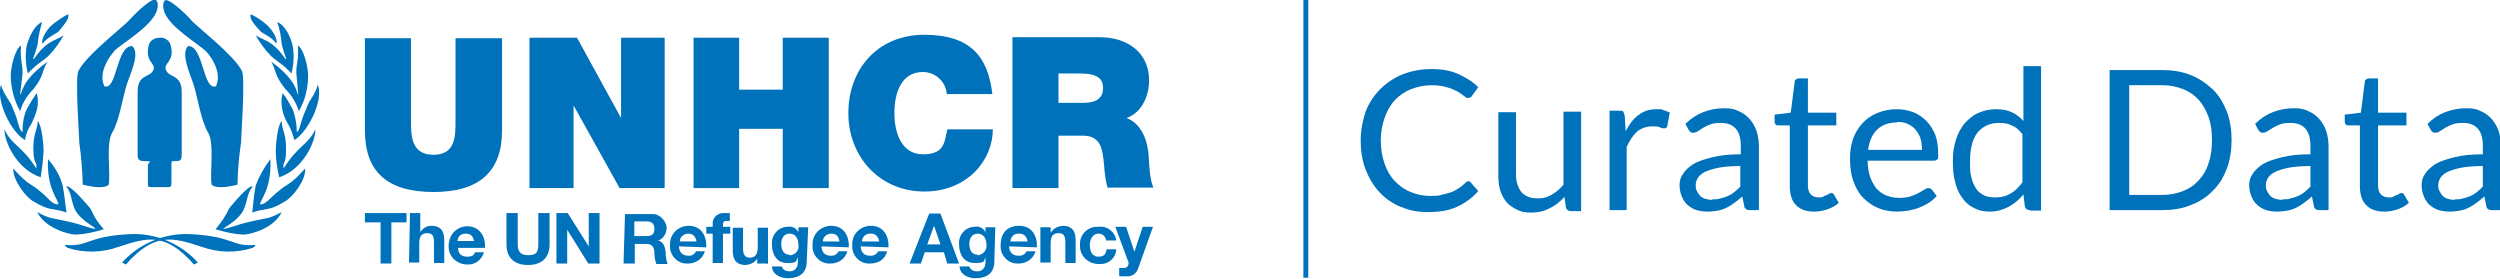
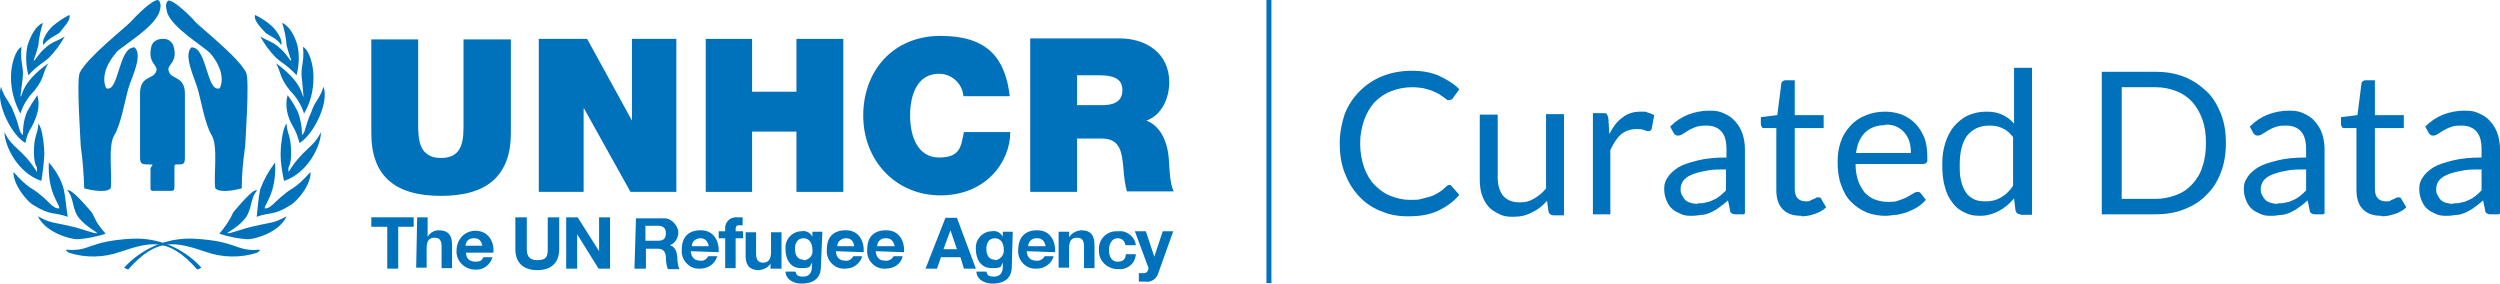
- <svg xmlns="http://www.w3.org/2000/svg" id="Layer_1" data-name="Layer 1" version="1.1" viewBox="0 0 510.4 56.8">
+ <svg xmlns="http://www.w3.org/2000/svg" id="Layer_1" data-name="Layer 1" version="1.1" viewBox="0 0 501.6 56.9">
  <defs>
    <style>
      .cls-1 {
        fill: #0072bc;
        stroke-width: 0px;
      }

      .cls-2 {
        fill: none;
        stroke: #0072bc;
        stroke-miterlimit: 10;
      }
    </style>
  </defs>
  <g>
-     <path class="cls-1" d="M34.4,38.2c.6,0,.6-.4.6-1v-3.4c0-.7,0-.9.3-.9,1.5,0,1.8,0,1.8-1.4v-12.8c0-3.4-2.5-2.9-3.1-4.2-1-1.7,1.9-1.7.8-5.4-.3-.9-1.2-1.5-2.2-1.4-1,0-1.9.5-2.2,1.4-1,3.8,1.8,3.8.8,5.4-.7,1.3-3.1.7-3.1,4.2v12.8c0,1.3.4,1.4,1.8,1.4s.3.2.3.9v3.4c0,.7-.1,1,.6,1h3.6" />
-     <path class="cls-1" d="M23.3,10.5c-1.3,1.4-3.2,4.5-2,7.1,2.6,1,2.4-8.3,5.7-8.2,1.7,1.5-.5,5.9-1.1,7.8-.8,2.4-1.5,7.4-3,9.9-1.3,2.1-.3,8.4-.7,10.6-1,1-4.1.3-5.3,0-.1-2.9-.3-5.7-.7-8.5,0-.8-.9-13.2-.2-14.7,1.5-3.1,9.2-9.1,10.2-10.2,1-1.1,4.2-4.4,5.5-4.4.9.6.4,2.1.2,2.6-1.3,3.1-6.9,6.3-8.6,7.9" />
-     <path class="cls-1" d="M42.1,10.5c1.3,1.4,3.2,4.5,2,7.1-2.7,1-2.5-8.3-5.7-8.2-1.6,1.5.5,5.9,1.1,7.8.8,2.4,1.5,7.4,3,9.9,1.3,2.1.3,8.4.7,10.6,1.1,1,4.1.3,5.3,0,0-2.9.3-5.7.7-8.5,0-.8.9-13.2.2-14.7-1.5-3.1-9.2-9.1-10.2-10.2C38.3,3.2,35,0,33.8,0c-.9.6-.3,2.1-.2,2.6,1.3,3.1,6.8,6.3,8.5,7.9" />
-     <path class="cls-1" d="M12,6.4c-.7.6-2.2,1.1-3.3,2.5-.4-.7.6-2.6,1.9-3.8,1-.8,2.1-1.6,3.3-2.2.4,1-1.1,2.4-1.9,3.5" />
-     <path class="cls-1" d="M9.8,11.5c-1.1,1-2.4,1.6-4.1,3.5-.5-1.9-.6-4-.2-5.9.6-1.9,1.6-4,3.1-4.6-.4,1.4-.8,2.9-.9,4.5-.7,2.7-1,2.8-.9,3.1.2,0,1-1.5,2.2-2.5,1.3-1.3,2.9-1.6,4-2.4-.9,1.6-1.9,3-3.2,4.3" />
-     <path class="cls-1" d="M4.1,22.7c-1.2-2.2-1.9-4.7-1.9-7.3,0-1.7.9-5.5,2.1-6.1-.3,3.5.6,3.9.2,6.7,0,.1-.4,3.1-.4,3.3.5-.1,0-2.7,5.6-6.7-1.3,2.1-.6,2.7-2.8,5.5-1.3,1.3-2.3,2.9-2.8,4.6" />
-     <path class="cls-1" d="M6.4,25.3c-.7,1-1.1,2.1-1.3,3.3C2.3,27-.9,20.6.2,17.3c.7,2.4,1.8,3,2.5,5,1.3,3,1,4,1.9,4.7,0-1.7.2-3.3.9-4.8.6-1.1,1.3-2.2,2-3.2.6,2.3,0,4-1.1,6.3" />
-     <path class="cls-1" d="M8.9,30.8c-.1,1.8-.3,3.6-.6,5.4-4.8-1.6-7.4-7.1-7.4-9.8,1.5,3.3,3.6,3.3,6.5,8,.2-1.8-.5-.4-.6-3.9,0-3.5.8-3.6.9-5.8.9,1,1.2,5,1.2,6.1" />
-     <path class="cls-1" d="M12.8,37.9c.4,1.9.5,4,.8,5.5-2.8-1-3.4-.2-6.8-2.3-1.5-.8-4.2-4.3-4.1-6.7,3.2,3.6,3.9,3.2,5.4,4.6,1.5,1.1,2.6,2.9,3.8,2.7.1-.9-2.4-3.1-2.1-9.2,1.5,1.7,2.5,3.5,3,5.4" />
-     <path class="cls-1" d="M18.4,42.5c.8,1.3.6,1.8,2.8,4.3-1.9.6-3.8,1-5.7,1.1-1.4,0-6.3-1.3-7.9-4.6,2.8,1.5,2.8,1.1,6.6,2,2.7.6,4.6,1.5,5.3,1.4-.1-.3-2.2-1.3-3.6-3-1.5-1.8-1-4.1-2.4-5.6.8-.5,4.1,3.5,4.9,4.4" />
-     <path class="cls-1" d="M53.2,6.4c.6.6,2.3,1.1,3.2,2.5.4-.7-.6-2.6-1.9-3.8-1-.9-2.1-1.6-3.3-2.2-.4,1,1,2.4,2,3.5" />
-     <path class="cls-1" d="M55.4,11.5c1.1,1,2.4,1.6,4.1,3.5.5-1.9.6-4,.2-5.9-.5-1.9-1.6-4-3.1-4.6.5,1.4.8,3,.9,4.5.7,2.7,1,2.8.9,3.1-.2,0-1-1.5-2.2-2.5-1.3-1.3-2.8-1.6-4-2.4.9,1.6,1.9,3,3.2,4.3" />
-     <path class="cls-1" d="M61,22.7c1.3-2.2,1.9-4.7,1.9-7.3,0-1.7-.9-5.5-2.1-6.1.3,3.5-.6,3.9-.2,6.7,0,.1.3,3.1.3,3.3-.4-.1,0-2.7-5.5-6.7,1.1,2.1.6,2.7,2.8,5.5,1.3,1.3,2.3,2.9,2.8,4.6" />
-     <path class="cls-1" d="M58.8,25.3c.6,1,1,2.2,1.3,3.3,2.8-1.7,6-8.1,4.8-11.3-.7,2.4-1.8,3-2.4,5-1.4,3-1.1,4-1.9,4.7,0-1.6-.3-3.3-.9-4.8-.6-1.1-1.2-2.2-2-3.2-.6,2.2,0,4.5,1.1,6.3" />
-     <path class="cls-1" d="M56.3,30.8c0,1.8.3,3.6.7,5.4,4.8-1.6,7.4-7.1,7.4-9.8-1.6,3.3-3.6,3.3-6.5,8-.2-1.8.5-.4.5-3.9s-.8-3.6-.9-5.8c-.9,1-1.2,5-1.2,6.1" />
-     <path class="cls-1" d="M52.2,37.9c-.4,1.9-.5,4-.7,5.5,2.7-1,3.4-.2,6.7-2.3,1.5-.8,4.3-4.3,4.1-6.7-3.2,3.6-3.9,3.2-5.4,4.6-1.5,1.1-2.7,2.9-3.8,2.7,0-.9,2.4-3.1,2.1-9.2-1.3,1.7-2.3,3.5-3,5.4" />
-     <path class="cls-1" d="M46.8,42.5c-.7,1.6-1.7,3-2.8,4.3,1.9.6,3.8,1,5.7,1.1,1.4,0,6.3-1.3,7.8-4.6-2.8,1.5-2.8,1.1-6.6,2-2.7.6-4.6,1.5-5.3,1.4.2-.3,2.3-1.3,3.6-3,1.4-1.8,1-4.1,2.4-5.6-.8-.5-4,3.5-4.8,4.4" />
-     <path class="cls-1" d="M25.7,54l-.8-.4c3.6-3.9,8.7-6.1,14.1-5.8,8.9.5,8.2,2.6,13,2.2.5,0-.4.6-.4.6-3.4,1.1-7.1,1-10.4-.2-5.8-1.9-9.6-3.1-15.5,3.6" />
-     <path class="cls-1" d="M39.6,54l.8-.4c-3.5-3.9-8.7-6.1-14-5.8-8.9.5-8.2,2.6-13,2.2-.5,0,.4.6.4.6,3.4,1.1,7.1,1,10.4-.2,5.8-1.9,9.5-3.1,15.4,3.6" />
-     <path class="cls-1" d="M102.5,26.6c0,8.4-4.6,12.6-14,12.6s-14-4.1-14-12.6V7.8h9.4v16.7c0,3.1,0,7.1,4.6,7.1s4.5-4,4.5-7.1V7.8h9.5v18.8" />
-     <polygon class="cls-1" points="108.1 7.7 117.8 7.7 126.8 24.1 126.8 24.1 126.8 7.7 135.7 7.7 135.7 38.4 126.5 38.4 117.2 21.7 117.1 21.7 117.1 38.4 108.1 38.4 108.1 7.7" />
-     <polygon class="cls-1" points="141.6 7.7 150.9 7.7 150.9 18.3 159.8 18.3 159.8 7.7 169.2 7.7 169.2 38.4 159.8 38.4 159.8 26.3 150.9 26.3 150.9 38.4 141.6 38.4 141.6 7.7" />
-     <path class="cls-1" d="M193.3,19.2c-.2-2.5-2.3-4.5-4.9-4.5-4.4,0-5.8,4.3-5.8,8.4s1.5,8.4,5.8,8.4,4.4-2.2,5-5.1h9.3c0,6.1-5,12.7-14,12.7s-15.5-7-15.5-16,6-16,15.5-16,13,4.5,13.9,12.1h-9.3" />
-     <path class="cls-1" d="M216.1,15h4.4c3.6,0,4.7,1.1,4.7,3,0,2.7-2.4,3-4.2,3h-4.9v-6ZM206.6,38.4h9.5v-10.7h5c3.8,0,4,3,4.3,5.9.1,1.6.3,3.2.7,4.7h9.4c-.8-1.5-.9-5.1-1-6.6-.3-3.9-2-6.7-4.5-7.6,3.1-1.1,4.6-4.5,4.6-7.7,0-5.8-4.6-8.8-10-8.8h-17.9v30.8" />
-     <polygon class="cls-1" points="77.7 45.4 74.5 45.4 74.5 43.5 83 43.5 83 45.4 79.9 45.4 79.9 53.8 77.7 53.8 77.7 45.4" />
-     <path class="cls-1" d="M83.7,43.5h2.1v3.9h0c.5-.8,1.3-1.3,2.2-1.3,2.2,0,2.7,1.3,2.7,3v4.6h-2.1v-4.2c0-1.3-.3-1.9-1.4-1.9s-1.6.6-1.6,2.1v3.9h-2.1l.2-10.1" />
-     <path class="cls-1" d="M93.5,50.5c0,1.3.7,1.9,1.9,1.9s1.3-.4,1.6-.9h1.8c-.4,1.5-1.8,2.6-3.4,2.5-2,0-3.7-1.5-3.8-3.4v-.4c0-2.1,1.4-3.8,3.5-4h.3c2.5,0,3.8,2.1,3.6,4.4h-5.5ZM96.8,49.3c-.2-1-.6-1.6-1.7-1.6s-1.6.6-1.7,1.5h0c0,0,3.4,0,3.4,0" />
-     <path class="cls-1" d="M112.2,49.9c0,2.8-1.7,4.2-4.4,4.2s-4.4-1.4-4.4-4.2v-6.4h2.3v6.4c0,1.1.3,2.2,2.1,2.2s2.1-.7,2.1-2.2v-6.4h2.3v6.4" />
-     <polygon class="cls-1" points="113.6 43.5 115.9 43.5 120.2 50.3 120.2 50.3 120.2 43.5 122.4 43.5 122.4 53.8 120.1 53.8 115.8 46.9 115.8 46.9 115.8 53.8 113.6 53.8 113.6 43.5" />
-     <path class="cls-1" d="M129.5,45.2h2.5c1,0,1.6.4,1.6,1.5s-.5,1.5-1.6,1.5h-2.5v-3ZM127.3,53.8h2.3v-4h2.3c1.1,0,1.6.5,1.7,1.6,0,.9.1,1.7.4,2.5h2.3c-.3-.8-.4-1.6-.4-2.4-.1-1-.4-2.1-1.5-2.4h0c1.1-.4,1.7-1.5,1.7-2.6s-1.2-2.8-2.8-2.8h-5.7l-.3,10.1" />
-     <path class="cls-1" d="M138.8,49.3c0-.9.7-1.5,1.6-1.6h.1c.9,0,1.5.5,1.7,1.6h-3.4ZM144.2,50.5c.1-2.3-1-4.4-3.6-4.4-2,0-3.7,1.5-3.8,3.5h0v.4c-.2,1.9,1.3,3.7,3.2,3.8h.5c1.6,0,3-1,3.4-2.5h-1.8c-.3.6-.9,1-1.6.9-1.1,0-1.8-.6-1.9-1.9l5.6.2" />
-     <path class="cls-1" d="M145.5,47.7h-1.3v-1.4h1.3v-.5c-.1-1.2.8-2.2,2-2.3h.5c.4,0,.7,0,1,0v1.6h-.7c-.5,0-.7.2-.7.8v.4h1.5v1.4h-1.5v6h-2.1v-6.1" />
-     <path class="cls-1" d="M156.6,53.8h-2v-1h0c-.5.8-1.4,1.2-2.3,1.3-2.2,0-2.7-1.3-2.7-3v-4.6h2.1v4.2c0,1.3.4,1.9,1.4,1.9s1.6-.6,1.6-2.1v-4h2.1v7.4" />
-     <path class="cls-1" d="M161.2,52c-1.3,0-1.7-1.1-1.7-2.2s.5-2.1,1.7-2.1,1.8,1,1.8,2.3c.2,1-.5,1.9-1.5,2.1h-.3M165,46.4h-2v1h0c-.4-.8-1.3-1.3-2.2-1.1-1.8,0-3.3,1.6-3.2,3.4v.2c0,1.9.9,3.8,3.1,3.8s1.7-.4,2.2-1.1h0v.9c0,1-.5,1.9-1.7,1.9-.7,0-1.4-.3-1.6-1h-2c.1,1.7,1.8,2.4,3.2,2.4,3.4,0,3.9-2.1,3.9-3.3l.3-7.1" />
-     <path class="cls-1" d="M168,49.3c0-.9.7-1.5,1.6-1.6h.1c1,0,1.5.5,1.7,1.6h-3.4ZM173.3,50.5c.1-2.3-1-4.4-3.6-4.4-2,0-3.7,1.5-3.8,3.5h0v.4c-.2,1.9,1.3,3.7,3.2,3.8h.5c1.6,0,3-1,3.4-2.5h-1.8c-.3.6-.9,1-1.6.9-1.1,0-1.8-.6-1.9-1.9l5.6.2" />
-     <path class="cls-1" d="M176,49.3c0-.9.7-1.6,1.6-1.6h.2c.9,0,1.5.5,1.7,1.6h-3.5ZM181.4,50.5c.1-2.3-1-4.4-3.6-4.4-2,0-3.7,1.5-3.8,3.5h0v.4c-.2,1.9,1.3,3.7,3.2,3.8h.5c1.6,0,3.1-.9,3.4-2.5h-1.8c-.3.6-1,1-1.7.9-1.1,0-1.8-.6-1.9-1.9l5.7.2" />
-     <path class="cls-1" d="M190.7,46.1h0l1.3,3.8h-2.7l1.4-3.8ZM185.7,53.8h2.3l.8-2.3h3.9l.7,2.3h2.4l-3.8-10.2h-2.3l-4,10.2Z" />
-     <path class="cls-1" d="M199.6,52c-1.3,0-1.7-1.1-1.7-2.2s.5-2.1,1.7-2.1,1.8,1,1.8,2.3c.1,1-.6,1.9-1.6,2.1-.1,0-.2,0-.2,0M203.2,46.4h-2v1h0c-.4-.8-1.3-1.3-2.2-1.1-1.8,0-3.3,1.6-3.2,3.4v.2c0,1.9.9,3.8,3.2,3.8s1.7-.4,2.2-1.1h0v.9c0,1-.5,1.9-1.7,1.9-.7,0-1.4-.3-1.6-1h-2c.1,1.7,1.8,2.4,3.2,2.4,3.4,0,3.9-2.1,3.9-3.3l.2-7.1" />
-     <path class="cls-1" d="M206.3,49.3c0-.9.7-1.6,1.6-1.6h.2c.9,0,1.5.5,1.7,1.6h-3.5ZM211.7,50.5c.1-2.3-1-4.4-3.6-4.4s-3.7,1.6-3.8,3.6v.3c-.2,1.9,1.3,3.7,3.2,3.8h.5c1.6,0,3-1,3.4-2.5h-1.8c-.3.6-1,1-1.7.9-1.1,0-1.8-.6-1.9-1.9l5.7.2" />
-     <path class="cls-1" d="M212.5,46.4h2v1h.1c.5-.8,1.4-1.2,2.3-1.3,2.2,0,2.7,1.3,2.7,3v4.6h-2.1v-4.2c0-1.3-.3-1.9-1.4-1.9s-1.6.6-1.6,2.1v3.9h-2.1v-7.2" />
-     <path class="cls-1" d="M225.8,49c-.1-.7-.7-1.3-1.5-1.3h0c-1.4,0-1.8,1.4-1.8,2.4s.4,2.3,1.7,2.3,1.6-.6,1.7-1.5h2c-.1,1.8-1.6,3.1-3.4,3h-.2c-2,0-3.7-1.5-3.8-3.4v-.3c-.2-2,1.2-3.7,3.2-3.9h.7c1.7-.2,3.3,1.1,3.5,2.8h-2.1" />
-     <path class="cls-1" d="M232.4,54.7c-.3,1.1-1.4,1.9-2.6,1.7-.4,0-.8,0-1.3,0v-1.7c.4,0,.8,0,1.1,0,.5,0,.9-.6.8-1.1,0,0,0-.2-.1-.3l-2.6-7h2.2l1.7,5.1h0l1.7-5.1h2.1l-3,8.4" />
+     <path class="cls-1" d="M34.4,38.3c.6,0,.6-.4.6-1v-3.4c0-.7,0-.9.3-.9,1.5,0,1.8,0,1.8-1.4v-12.8c0-3.4-2.5-2.9-3.1-4.2-1-1.7,1.9-1.7.8-5.4-.3-.9-1.2-1.5-2.2-1.4-1,0-1.9.5-2.2,1.4-1,3.8,1.8,3.8.8,5.4-.7,1.3-3.1.7-3.1,4.2v12.8c0,1.3.4,1.4,1.8,1.4s.3.2.3.9v3.4c0,.7-.1,1,.6,1h3.6" />
+     <path class="cls-1" d="M23.3,10.6c-1.3,1.4-3.2,4.5-2,7.1,2.6,1,2.4-8.3,5.7-8.2,1.7,1.5-.5,5.9-1.1,7.8-.8,2.4-1.5,7.4-3,9.9-1.3,2.1-.3,8.4-.7,10.6-1,1-4.1.3-5.3,0-.1-2.9-.3-5.7-.7-8.5,0-.8-.9-13.2-.2-14.7,1.5-3.1,9.2-9.1,10.2-10.2,1-1.1,4.2-4.4,5.5-4.4.9.6.4,2.1.2,2.6-1.3,3.1-6.9,6.3-8.6,7.9" />
+     <path class="cls-1" d="M42.1,10.6c1.3,1.4,3.2,4.5,2,7.1-2.7,1-2.5-8.3-5.7-8.2-1.6,1.5.5,5.9,1.1,7.8.8,2.4,1.5,7.4,3,9.9,1.3,2.1.3,8.4.7,10.6,1.1,1,4.1.3,5.3,0,0-2.9.3-5.7.7-8.5,0-.8.9-13.2.2-14.7-1.5-3.1-9.2-9.1-10.2-10.2-.9-1.1-4.2-4.3-5.4-4.3-.9.6-.3,2.1-.2,2.6,1.3,3.1,6.8,6.3,8.5,7.9" />
+     <path class="cls-1" d="M12,6.5c-.7.6-2.2,1.1-3.3,2.5-.4-.7.6-2.6,1.9-3.8,1-.8,2.1-1.6,3.3-2.2.4,1-1.1,2.4-1.9,3.5" />
+     <path class="cls-1" d="M9.8,11.6c-1.1,1-2.4,1.6-4.1,3.5-.5-1.9-.6-4-.2-5.9.6-1.9,1.6-4,3.1-4.6-.4,1.4-.8,2.9-.9,4.5-.7,2.7-1,2.8-.9,3.1.2,0,1-1.5,2.2-2.5,1.3-1.3,2.9-1.6,4-2.4-.9,1.6-1.9,3-3.2,4.3" />
+     <path class="cls-1" d="M4.1,22.8c-1.2-2.2-1.9-4.7-1.9-7.3s.9-5.5,2.1-6.1c-.3,3.5.6,3.9.2,6.7,0,.1-.4,3.1-.4,3.3.5-.1,0-2.7,5.6-6.7-1.3,2.1-.6,2.7-2.8,5.5-1.3,1.3-2.3,2.9-2.8,4.6" />
+     <path class="cls-1" d="M6.4,25.4c-.7,1-1.1,2.1-1.3,3.3C2.3,27.1-.9,20.7.2,17.4c.7,2.4,1.8,3,2.5,5,1.3,3,1,4,1.9,4.7,0-1.7.2-3.3.9-4.8.6-1.1,1.3-2.2,2-3.2.6,2.3,0,4-1.1,6.3" />
+     <path class="cls-1" d="M8.9,30.9c-.1,1.8-.3,3.6-.6,5.4-4.8-1.6-7.4-7.1-7.4-9.8,1.5,3.3,3.6,3.3,6.5,8,.2-1.8-.5-.4-.6-3.9,0-3.5.8-3.6.9-5.8.9,1,1.2,5,1.2,6.1" />
+     <path class="cls-1" d="M12.8,38c.4,1.9.5,4,.8,5.5-2.8-1-3.4-.2-6.8-2.3-1.5-.8-4.2-4.3-4.1-6.7,3.2,3.6,3.9,3.2,5.4,4.6,1.5,1.1,2.6,2.9,3.8,2.7.1-.9-2.4-3.1-2.1-9.2,1.5,1.7,2.5,3.5,3,5.4" />
+     <path class="cls-1" d="M18.4,42.6c.8,1.3.6,1.8,2.8,4.3-1.9.6-3.8,1-5.7,1.1-1.4,0-6.3-1.3-7.9-4.6,2.8,1.5,2.8,1.1,6.6,2,2.7.6,4.6,1.5,5.3,1.4-.1-.3-2.2-1.3-3.6-3-1.5-1.8-1-4.1-2.4-5.6.8-.5,4.1,3.5,4.9,4.4" />
+     <path class="cls-1" d="M53.2,6.5c.6.6,2.3,1.1,3.2,2.5.4-.7-.6-2.6-1.9-3.8-1-.9-2.1-1.6-3.3-2.2-.4,1,1,2.4,2,3.5" />
+     <path class="cls-1" d="M55.4,11.6c1.1,1,2.4,1.6,4.1,3.5.5-1.9.6-4,.2-5.9-.5-1.9-1.6-4-3.1-4.6.5,1.4.8,3,.9,4.5.7,2.7,1,2.8.9,3.1-.2,0-1-1.5-2.2-2.5-1.3-1.3-2.8-1.6-4-2.4.9,1.6,1.9,3,3.2,4.3" />
+     <path class="cls-1" d="M61,22.8c1.3-2.2,1.9-4.7,1.9-7.3s-.9-5.5-2.1-6.1c.3,3.5-.6,3.9-.2,6.7,0,.1.3,3.1.3,3.3-.4-.1,0-2.7-5.5-6.7,1.1,2.1.6,2.7,2.8,5.5,1.3,1.3,2.3,2.9,2.8,4.6" />
+     <path class="cls-1" d="M58.8,25.4c.6,1,1,2.2,1.3,3.3,2.8-1.7,6-8.1,4.8-11.3-.7,2.4-1.8,3-2.4,5-1.4,3-1.1,4-1.9,4.7,0-1.6-.3-3.3-.9-4.8-.6-1.1-1.2-2.2-2-3.2-.6,2.2,0,4.5,1.1,6.3" />
+     <path class="cls-1" d="M56.3,30.9c0,1.8.3,3.6.7,5.4,4.8-1.6,7.4-7.1,7.4-9.8-1.6,3.3-3.6,3.3-6.5,8-.2-1.8.5-.4.5-3.9s-.8-3.6-.9-5.8c-.9,1-1.2,5-1.2,6.1" />
+     <path class="cls-1" d="M52.2,38c-.4,1.9-.5,4-.7,5.5,2.7-1,3.4-.2,6.7-2.3,1.5-.8,4.3-4.3,4.1-6.7-3.2,3.6-3.9,3.2-5.4,4.6-1.5,1.1-2.7,2.9-3.8,2.7,0-.9,2.4-3.1,2.1-9.2-1.3,1.7-2.3,3.5-3,5.4" />
+     <path class="cls-1" d="M46.8,42.6c-.7,1.6-1.7,3-2.8,4.3,1.9.6,3.8,1,5.7,1.1,1.4,0,6.3-1.3,7.8-4.6-2.8,1.5-2.8,1.1-6.6,2-2.7.6-4.6,1.5-5.3,1.4.2-.3,2.3-1.3,3.6-3,1.4-1.8,1-4.1,2.4-5.6-.8-.5-4,3.5-4.8,4.4" />
+     <path class="cls-1" d="M25.7,54.1l-.8-.4c3.6-3.9,8.7-6.1,14.1-5.8,8.9.5,8.2,2.6,13,2.2.5,0-.4.6-.4.6-3.4,1.1-7.1,1-10.4-.2-5.8-1.9-9.6-3.1-15.5,3.6" />
+     <path class="cls-1" d="M39.6,54.1l.8-.4c-3.5-3.9-8.7-6.1-14-5.8-8.9.5-8.2,2.6-13,2.2-.5,0,.4.6.4.6,3.4,1.1,7.1,1,10.4-.2,5.8-1.9,9.5-3.1,15.4,3.6" />
+     <path class="cls-1" d="M102.5,26.7c0,8.4-4.6,12.6-14,12.6s-14-4.1-14-12.6V7.9h9.4v16.7c0,3.1,0,7.1,4.6,7.1s4.5-4,4.5-7.1V7.9h9.5v18.8" />
+     <polygon class="cls-1" points="108.1 7.8 117.8 7.8 126.8 24.2 126.8 24.2 126.8 7.8 135.7 7.8 135.7 38.5 126.5 38.5 117.2 21.8 117.1 21.8 117.1 38.5 108.1 38.5 108.1 7.8" />
+     <polygon class="cls-1" points="141.6 7.8 150.9 7.8 150.9 18.4 159.8 18.4 159.8 7.8 169.2 7.8 169.2 38.5 159.8 38.5 159.8 26.4 150.9 26.4 150.9 38.5 141.6 38.5 141.6 7.8" />
+     <path class="cls-1" d="M193.3,19.3c-.2-2.5-2.3-4.5-4.9-4.5-4.4,0-5.8,4.3-5.8,8.4s1.5,8.4,5.8,8.4,4.4-2.2,5-5.1h9.3c0,6.1-5,12.7-14,12.7s-15.5-7-15.5-16,6-16,15.5-16,13,4.5,13.9,12.1h-9.3" />
+     <path class="cls-1" d="M216.1,15.1h4.4c3.6,0,4.7,1.1,4.7,3,0,2.7-2.4,3-4.2,3h-4.9v-6ZM206.6,38.5h9.5v-10.7h5c3.8,0,4,3,4.3,5.9.1,1.6.3,3.2.7,4.7h9.4c-.8-1.5-.9-5.1-1-6.6-.3-3.9-2-6.7-4.5-7.6,3.1-1.1,4.6-4.5,4.6-7.7,0-5.8-4.6-8.8-10-8.8h-17.9v30.8" />
+     <polygon class="cls-1" points="77.7 45.5 74.5 45.5 74.5 43.6 83 43.6 83 45.5 79.9 45.5 79.9 53.9 77.7 53.9 77.7 45.5" />
+     <path class="cls-1" d="M83.7,43.6h2.1v3.9h0c.5-.8,1.3-1.3,2.2-1.3,2.2,0,2.7,1.3,2.7,3v4.6h-2.1v-4.2c0-1.3-.3-1.9-1.4-1.9s-1.6.6-1.6,2.1v3.9h-2.1l.2-10.1" />
+     <path class="cls-1" d="M93.5,50.6c0,1.3.7,1.9,1.9,1.9s1.3-.4,1.6-.9h1.8c-.4,1.5-1.8,2.6-3.4,2.5-2,0-3.7-1.5-3.8-3.4v-.4c0-2.1,1.4-3.8,3.5-4h.3c2.5,0,3.8,2.1,3.6,4.4h-5.5ZM96.8,49.4c-.2-1-.6-1.6-1.7-1.6s-1.6.6-1.7,1.5h3.4" />
+     <path class="cls-1" d="M112.2,50c0,2.8-1.7,4.2-4.4,4.2s-4.4-1.4-4.4-4.2v-6.4h2.3v6.4c0,1.1.3,2.2,2.1,2.2s2.1-.7,2.1-2.2v-6.4h2.3v6.4" />
+     <polygon class="cls-1" points="113.6 43.6 115.9 43.6 120.2 50.4 120.2 50.4 120.2 43.6 122.4 43.6 122.4 53.9 120.1 53.9 115.8 47 115.8 47 115.8 53.9 113.6 53.9 113.6 43.6" />
+     <path class="cls-1" d="M129.5,45.3h2.5c1,0,1.6.4,1.6,1.5s-.5,1.5-1.6,1.5h-2.5v-3ZM127.3,53.9h2.3v-4h2.3c1.1,0,1.6.5,1.7,1.6,0,.9.1,1.7.4,2.5h2.3c-.3-.8-.4-1.6-.4-2.4-.1-1-.4-2.1-1.5-2.4h0c1.1-.4,1.7-1.5,1.7-2.6s-1.2-2.8-2.8-2.8h-5.7l-.3,10.1" />
+     <path class="cls-1" d="M138.8,49.4c0-.9.7-1.5,1.6-1.6h.1c.9,0,1.5.5,1.7,1.6h-3.4ZM144.2,50.6c.1-2.3-1-4.4-3.6-4.4s-3.7,1.5-3.8,3.5h0v.4c-.2,1.9,1.3,3.7,3.2,3.8h.5c1.6,0,3-1,3.4-2.5h-1.8c-.3.6-.9,1-1.6.9-1.1,0-1.8-.6-1.9-1.9l5.6.2" />
+     <path class="cls-1" d="M145.5,47.8h-1.3v-1.4h1.3v-.5c-.1-1.2.8-2.2,2-2.3h1.5v1.6h-.7c-.5,0-.7.2-.7.8v.4h1.5v1.4h-1.5v6h-2.1v-6.1" />
+     <path class="cls-1" d="M156.6,53.9h-2v-1h0c-.5.8-1.4,1.2-2.3,1.3-2.2,0-2.7-1.3-2.7-3v-4.6h2.1v4.2c0,1.3.4,1.9,1.4,1.9s1.6-.6,1.6-2.1v-4h2.1v7.4" />
+     <path class="cls-1" d="M161.2,52.1c-1.3,0-1.7-1.1-1.7-2.2s.5-2.1,1.7-2.1,1.8,1,1.8,2.3c.2,1-.5,1.9-1.5,2.1h-.3M165,46.5h-2v1h0c-.4-.8-1.3-1.3-2.2-1.1-1.8,0-3.3,1.6-3.2,3.4v.2c0,1.9.9,3.8,3.1,3.8s1.7-.4,2.2-1.1h0v.9c0,1-.5,1.9-1.7,1.9s-1.4-.3-1.6-1h-2c.1,1.7,1.8,2.4,3.2,2.4,3.4,0,3.9-2.1,3.9-3.3l.3-7.1" />
+     <path class="cls-1" d="M168,49.4c0-.9.7-1.5,1.6-1.6h.1c1,0,1.5.5,1.7,1.6h-3.4ZM173.3,50.6c.1-2.3-1-4.4-3.6-4.4s-3.7,1.5-3.8,3.5h0v.4c-.2,1.9,1.3,3.7,3.2,3.8h.5c1.6,0,3-1,3.4-2.5h-1.8c-.3.6-.9,1-1.6.9-1.1,0-1.8-.6-1.9-1.9l5.6.2" />
+     <path class="cls-1" d="M176,49.4c0-.9.7-1.6,1.6-1.6h.2c.9,0,1.5.5,1.7,1.6h-3.5ZM181.4,50.6c.1-2.3-1-4.4-3.6-4.4s-3.7,1.5-3.8,3.5h0v.4c-.2,1.9,1.3,3.7,3.2,3.8h.5c1.6,0,3.1-.9,3.4-2.5h-1.8c-.3.6-1,1-1.7.9-1.1,0-1.8-.6-1.9-1.9l5.7.2" />
+     <path class="cls-1" d="M190.7,46.2h0l1.3,3.8h-2.7l1.4-3.8ZM185.7,53.9h2.3l.8-2.3h3.9l.7,2.3h2.4l-3.8-10.2h-2.3l-4,10.2h0Z" />
+     <path class="cls-1" d="M199.6,52.1c-1.3,0-1.7-1.1-1.7-2.2s.5-2.1,1.7-2.1,1.8,1,1.8,2.3c.1,1-.6,1.9-1.6,2.1h-.2M203.2,46.5h-2v1h0c-.4-.8-1.3-1.3-2.2-1.1-1.8,0-3.3,1.6-3.2,3.4v.2c0,1.9.9,3.8,3.2,3.8s1.7-.4,2.2-1.1h0v.9c0,1-.5,1.9-1.7,1.9s-1.4-.3-1.6-1h-2c.1,1.7,1.8,2.4,3.2,2.4,3.4,0,3.9-2.1,3.9-3.3l.2-7.1" />
+     <path class="cls-1" d="M206.3,49.4c0-.9.7-1.6,1.6-1.6h.2c.9,0,1.5.5,1.7,1.6h-3.5ZM211.7,50.6c.1-2.3-1-4.4-3.6-4.4s-3.7,1.6-3.8,3.6v.3c-.2,1.9,1.3,3.7,3.2,3.8h.5c1.6,0,3-1,3.4-2.5h-1.8c-.3.6-1,1-1.7.9-1.1,0-1.8-.6-1.9-1.9l5.7.2" />
+     <path class="cls-1" d="M212.5,46.5h2v1h.1c.5-.8,1.4-1.2,2.3-1.3,2.2,0,2.7,1.3,2.7,3v4.6h-2.1v-4.2c0-1.3-.3-1.9-1.4-1.9s-1.6.6-1.6,2.1v3.9h-2.1v-7.2" />
+     <path class="cls-1" d="M225.8,49.1c-.1-.7-.7-1.3-1.5-1.3h0c-1.4,0-1.8,1.4-1.8,2.4s.4,2.3,1.7,2.3,1.6-.6,1.7-1.5h2c-.1,1.8-1.6,3.1-3.4,3h-.2c-2,0-3.7-1.5-3.8-3.4v-.3c-.2-2,1.2-3.7,3.2-3.9h.7c1.7-.2,3.3,1.1,3.5,2.8h-2.1" />
+     <path class="cls-1" d="M232.4,54.8c-.3,1.1-1.4,1.9-2.6,1.7h-1.3v-1.7h1.1c.5,0,.9-.6.8-1.1,0,0,0-.2-.1-.3l-2.6-7h2.2l1.7,5.1h0l1.7-5.1h2.1l-3,8.4" />
  </g>
-   <line class="cls-2" x1="266.6" y1="0" x2="266.6" y2="56.7" />
+   <line class="cls-2" x1="254.6" y1="0" x2="254.6" y2="56.8" />
  <g>
-     <path class="cls-1" d="M299.7,37c.2,0,.4,0,.6.3l1.5,1.7c-1.2,1.4-2.6,2.4-4.3,3.2-1.7.8-3.7,1.1-6,1.1s-3.9-.4-5.6-1.1c-1.7-.7-3.1-1.7-4.3-3-1.2-1.3-2.1-2.8-2.8-4.6s-1-3.8-1-5.9.4-4.1,1-5.9c.7-1.8,1.7-3.3,3-4.6,1.3-1.3,2.8-2.3,4.5-3,1.8-.7,3.7-1.1,5.9-1.1s3.9.3,5.5,1c1.5.7,2.9,1.5,4.1,2.7l-1.3,1.8c0,.1-.2.2-.3.3-.1,0-.3.1-.5.1s-.4,0-.5-.2c-.2-.1-.4-.3-.7-.5s-.6-.4-.9-.6c-.4-.2-.8-.4-1.3-.6s-1.1-.3-1.7-.5c-.7-.1-1.4-.2-2.3-.2-1.5,0-2.9.3-4.2.8-1.3.5-2.4,1.3-3.3,2.2-.9,1-1.6,2.2-2.1,3.6-.5,1.4-.8,3-.8,4.7s.3,3.4.8,4.8c.5,1.4,1.2,2.6,2.1,3.5s1.9,1.7,3.2,2.2c1.2.5,2.5.8,3.9.8s1.6,0,2.3-.2,1.3-.3,1.9-.5c.6-.2,1.1-.5,1.6-.8.5-.3,1-.7,1.5-1.2.2-.2.4-.3.7-.3Z" />
-     <path class="cls-1" d="M309.5,22.7v12.9c0,1.5.4,2.7,1.1,3.6.7.8,1.8,1.3,3.2,1.3s2-.2,2.9-.7,1.8-1.2,2.5-2.1v-14.9h3.6v20.3h-2.1c-.5,0-.8-.2-1-.7l-.3-2.2c-.9,1-1.9,1.8-3,2.3-1.1.6-2.3.9-3.8.9s-2.1-.2-2.9-.6c-.8-.4-1.6-.9-2.1-1.5-.6-.7-1-1.5-1.3-2.4-.3-.9-.4-2-.4-3.1v-12.9h3.6Z" />
-     <path class="cls-1" d="M328.6,42.9v-20.3h2c.4,0,.7,0,.8.2s.2.4.3.8l.2,3.2c.7-1.4,1.5-2.5,2.6-3.3,1-.8,2.2-1.2,3.6-1.2s1.1,0,1.5.2c.5.1.9.3,1.3.5l-.5,2.7c0,.3-.3.5-.6.5s-.5,0-.9-.2-.9-.2-1.6-.2c-1.2,0-2.3.4-3.1,1.1-.8.7-1.5,1.8-2.1,3.1v12.9h-3.6Z" />
-     <path class="cls-1" d="M358.9,42.9h-1.6c-.3,0-.6,0-.8-.2-.2-.1-.4-.3-.4-.7l-.4-1.9c-.5.5-1.1.9-1.6,1.3s-1,.7-1.6,1c-.6.3-1.2.5-1.8.6-.6.1-1.3.2-2.1.2s-1.5-.1-2.2-.3c-.7-.2-1.3-.6-1.8-1-.5-.4-.9-1-1.2-1.7-.3-.7-.5-1.5-.5-2.4s.2-1.6.7-2.3c.4-.7,1.2-1.4,2.1-2,1-.6,2.3-1,3.9-1.4,1.6-.4,3.5-.6,5.8-.6v-1.6c0-1.6-.3-2.8-1-3.6-.7-.8-1.7-1.2-3-1.2s-1.6.1-2.2.3c-.6.2-1.1.5-1.5.7-.4.3-.8.5-1.1.7-.3.2-.6.3-.9.3s-.4,0-.6-.2c-.2-.1-.3-.3-.4-.5l-.6-1.1c1.1-1.1,2.3-1.9,3.6-2.4,1.3-.5,2.7-.8,4.3-.8s2.1.2,3,.6c.9.4,1.6.9,2.2,1.6.6.7,1.1,1.5,1.4,2.4.3.9.5,2,.5,3.1v13ZM349.6,40.7c.6,0,1.2,0,1.7-.2.5-.1,1-.3,1.5-.5s.9-.5,1.3-.8.8-.7,1.2-1.1v-4.2c-1.6,0-3,.1-4.2.3-1.1.2-2.1.5-2.8.8-.7.3-1.2.7-1.6,1.2-.3.5-.5,1-.5,1.5s0,1,.3,1.4c.2.4.4.7.7,1,.3.2.6.4,1,.5.4.1.8.2,1.3.2Z" />
-     <path class="cls-1" d="M370.4,43.2c-1.6,0-2.8-.4-3.7-1.3-.9-.9-1.3-2.2-1.3-3.9v-12.4h-2.4c-.2,0-.4,0-.5-.2s-.2-.3-.2-.6v-1.4l3.3-.4.8-6.3c0-.2.1-.4.3-.5.1-.1.3-.2.6-.2h1.8v7h5.8v2.6h-5.8v12.2c0,.9.2,1.5.6,1.9s.9.6,1.6.6.7,0,1-.2.5-.2.7-.3.4-.2.5-.3c.1,0,.3-.1.4-.1.2,0,.4.1.5.3l1,1.7c-.6.6-1.4,1-2.2,1.3-.9.3-1.8.5-2.7.5Z" />
-     <path class="cls-1" d="M387.2,22.3c1.2,0,2.3.2,3.4.6,1,.4,1.9,1,2.7,1.8s1.3,1.7,1.8,2.8c.4,1.1.6,2.4.6,3.9s0,.9-.2,1.1c-.1.2-.3.3-.7.3h-13.5c0,1.3.2,2.4.5,3.3.3.9.8,1.7,1.3,2.4.6.6,1.2,1.1,2,1.4.8.3,1.6.5,2.6.5s1.7-.1,2.3-.3c.6-.2,1.2-.4,1.7-.7s.9-.5,1.2-.7.6-.3.8-.3.5.1.7.3l1,1.3c-.4.5-1,1-1.6,1.4-.6.4-1.3.7-2,1-.7.3-1.4.4-2.2.6-.7.1-1.5.2-2.2.2-1.4,0-2.7-.2-3.9-.7-1.2-.5-2.2-1.2-3.1-2.1s-1.5-2-2-3.4c-.5-1.3-.7-2.9-.7-4.6s.2-2.7.6-4c.4-1.2,1.1-2.3,1.9-3.2.8-.9,1.8-1.6,3-2.1,1.2-.5,2.5-.8,4-.8ZM387.3,25c-1.7,0-3.1.5-4.1,1.5-1,1-1.6,2.4-1.8,4.1h11c0-.8-.1-1.6-.3-2.3-.2-.7-.6-1.3-1-1.8-.4-.5-1-.9-1.6-1.2-.6-.3-1.4-.4-2.2-.4Z" />
-     <path class="cls-1" d="M414.4,42.9c-.5,0-.8-.2-1-.7l-.3-2.5c-.9,1.1-1.9,1.9-3,2.5-1.1.6-2.4,1-3.8,1s-2.2-.2-3.2-.7c-.9-.4-1.8-1.1-2.4-2-.7-.9-1.2-1.9-1.5-3.2-.4-1.3-.5-2.8-.5-4.5s.2-2.9.6-4.2c.4-1.3,1-2.4,1.7-3.3.8-.9,1.7-1.7,2.8-2.2,1.1-.5,2.3-.8,3.7-.8s2.3.2,3.2.6,1.7,1,2.4,1.8v-11.2h3.6v29.5h-2.1ZM407.5,40.3c1.2,0,2.2-.3,3-.8.9-.5,1.7-1.3,2.4-2.3v-9.8c-.7-.9-1.4-1.5-2.2-1.8-.8-.4-1.6-.5-2.6-.5-1.9,0-3.3.7-4.4,2-1,1.3-1.5,3.3-1.5,5.8s.1,2.4.3,3.4c.2.9.6,1.7,1,2.3.4.6,1,1,1.6,1.3.6.3,1.4.4,2.2.4Z" />
-     <path class="cls-1" d="M455.6,28.6c0,2.1-.3,4.1-1,5.9-.7,1.8-1.6,3.3-2.9,4.5-1.2,1.3-2.7,2.2-4.5,2.9-1.7.7-3.7,1-5.8,1h-10.7V14.3h10.7c2.1,0,4,.3,5.8,1s3.2,1.7,4.5,2.9,2.2,2.8,2.9,4.5c.7,1.8,1,3.7,1,5.9ZM451.6,28.6c0-1.8-.2-3.3-.7-4.7-.5-1.4-1.2-2.6-2-3.5s-1.9-1.7-3.2-2.2-2.6-.8-4.2-.8h-6.8v22.4h6.8c1.5,0,2.9-.3,4.2-.8,1.3-.5,2.3-1.2,3.2-2.2s1.6-2.1,2-3.5c.5-1.4.7-3,.7-4.7Z" />
-     <path class="cls-1" d="M475.2,42.9h-1.6c-.3,0-.6,0-.8-.2-.2-.1-.4-.3-.4-.7l-.4-1.9c-.5.5-1.1.9-1.6,1.3s-1,.7-1.6,1c-.6.3-1.2.5-1.8.6-.6.1-1.3.2-2.1.2s-1.5-.1-2.2-.3c-.7-.2-1.3-.6-1.8-1-.5-.4-.9-1-1.2-1.7-.3-.7-.5-1.5-.5-2.4s.2-1.6.7-2.3c.4-.7,1.2-1.4,2.1-2,1-.6,2.3-1,3.9-1.4,1.6-.4,3.5-.6,5.8-.6v-1.6c0-1.6-.3-2.8-1-3.6-.7-.8-1.7-1.2-3-1.2s-1.6.1-2.2.3c-.6.2-1.1.5-1.5.7-.4.3-.8.5-1.1.7-.3.2-.6.3-.9.3s-.4,0-.6-.2c-.2-.1-.3-.3-.4-.5l-.6-1.1c1.1-1.1,2.3-1.9,3.6-2.4,1.3-.5,2.7-.8,4.3-.8s2.1.2,3,.6c.9.4,1.6.9,2.2,1.6.6.7,1.1,1.5,1.4,2.4.3.9.5,2,.5,3.1v13ZM466,40.7c.6,0,1.2,0,1.7-.2.5-.1,1-.3,1.5-.5s.9-.5,1.3-.8.8-.7,1.2-1.1v-4.2c-1.6,0-3,.1-4.2.3-1.1.2-2.1.5-2.8.8-.7.3-1.2.7-1.6,1.2-.3.5-.5,1-.5,1.5s0,1,.3,1.4c.2.4.4.7.7,1,.3.2.6.4,1,.5.4.1.8.2,1.3.2Z" />
-     <path class="cls-1" d="M486.8,43.2c-1.6,0-2.8-.4-3.7-1.3-.9-.9-1.3-2.2-1.3-3.9v-12.4h-2.4c-.2,0-.4,0-.5-.2s-.2-.3-.2-.6v-1.4l3.3-.4.8-6.3c0-.2.1-.4.3-.5.1-.1.3-.2.6-.2h1.8v7h5.8v2.6h-5.8v12.2c0,.9.2,1.5.6,1.9s.9.6,1.6.6.7,0,1-.2.5-.2.7-.3.4-.2.5-.3c.1,0,.3-.1.4-.1.2,0,.4.1.5.3l1,1.7c-.6.6-1.4,1-2.2,1.3-.9.3-1.8.5-2.7.5Z" />
-     <path class="cls-1" d="M510.4,42.9h-1.6c-.3,0-.6,0-.8-.2-.2-.1-.4-.3-.4-.7l-.4-1.9c-.5.5-1.1.9-1.6,1.3s-1,.7-1.6,1c-.6.3-1.2.5-1.8.6-.6.1-1.3.2-2.1.2s-1.5-.1-2.2-.3c-.7-.2-1.3-.6-1.8-1-.5-.4-.9-1-1.2-1.7-.3-.7-.5-1.5-.5-2.4s.2-1.6.7-2.3c.4-.7,1.2-1.4,2.1-2,1-.6,2.3-1,3.9-1.4,1.6-.4,3.5-.6,5.8-.6v-1.6c0-1.6-.3-2.8-1-3.6-.7-.8-1.7-1.2-3-1.2s-1.6.1-2.2.3c-.6.2-1.1.5-1.5.7-.4.3-.8.5-1.1.7-.3.2-.6.3-.9.3s-.4,0-.6-.2c-.2-.1-.3-.3-.4-.5l-.6-1.1c1.1-1.1,2.3-1.9,3.6-2.4,1.3-.5,2.7-.8,4.3-.8s2.1.2,3,.6c.9.4,1.6.9,2.2,1.6.6.7,1.1,1.5,1.4,2.4.3.9.5,2,.5,3.1v13ZM501.2,40.7c.6,0,1.2,0,1.7-.2.5-.1,1-.3,1.5-.5s.9-.5,1.3-.8.8-.7,1.2-1.1v-4.2c-1.6,0-3,.1-4.2.3-1.1.2-2.1.5-2.8.8-.7.3-1.2.7-1.6,1.2-.3.5-.5,1-.5,1.5s0,1,.3,1.4c.2.4.4.7.7,1,.3.2.6.4,1,.5.4.1.8.2,1.3.2Z" />
+     <path class="cls-1" d="M290.7,37.1c.2,0,.4,0,.6.3l1.5,1.7c-1.2,1.4-2.6,2.4-4.3,3.2-1.7.8-3.7,1.1-6,1.1s-3.9-.4-5.6-1.1c-1.7-.7-3.1-1.7-4.3-3-1.2-1.3-2.1-2.8-2.8-4.6s-1-3.8-1-5.9.4-4.1,1-5.9c.7-1.8,1.7-3.3,3-4.6,1.3-1.3,2.8-2.3,4.5-3,1.8-.7,3.7-1.1,5.9-1.1s3.9.3,5.5,1c1.5.7,2.9,1.5,4.1,2.7l-1.3,1.8c0,.1-.2.2-.3.3-.1,0-.3.1-.5.1s-.4,0-.5-.2c-.2-.1-.4-.3-.7-.5s-.6-.4-.9-.6c-.4-.2-.8-.4-1.3-.6s-1.1-.3-1.7-.5c-.7-.1-1.4-.2-2.3-.2-1.5,0-2.9.3-4.2.8-1.3.5-2.4,1.3-3.3,2.2-.9,1-1.6,2.2-2.1,3.6s-.8,3-.8,4.7.3,3.4.8,4.8c.5,1.4,1.2,2.6,2.1,3.5s1.9,1.7,3.2,2.2c1.2.5,2.5.8,3.9.8s1.6,0,2.3-.2,1.3-.3,1.9-.5,1.1-.5,1.6-.8,1-.7,1.5-1.2c.2-.2.4-.3.7-.3h-.2Z" />
+     <path class="cls-1" d="M300.5,22.8v12.9c0,1.5.4,2.7,1.1,3.6.7.8,1.8,1.3,3.2,1.3s2-.2,2.9-.7,1.8-1.2,2.5-2.1v-14.9h3.6v20.3h-2.1c-.5,0-.8-.2-1-.7l-.3-2.2c-.9,1-1.9,1.8-3,2.3-1.1.6-2.3.9-3.8.9s-2.1-.2-2.9-.6c-.8-.4-1.6-.9-2.1-1.5-.6-.7-1-1.5-1.3-2.4s-.4-2-.4-3.1v-12.9h3.6v-.2Z" />
+     <path class="cls-1" d="M319.6,43v-20.3h2c.4,0,.7,0,.8.2s.2.4.3.8l.2,3.2c.7-1.4,1.5-2.5,2.6-3.3,1-.8,2.2-1.2,3.6-1.2s1.1,0,1.5.2c.5.1.9.3,1.3.5l-.5,2.7c0,.3-.3.5-.6.5s-.5,0-.9-.2-.9-.2-1.6-.2c-1.2,0-2.3.4-3.1,1.1-.8.7-1.5,1.8-2.1,3.1v12.9h-3.6.1Z" />
+     <path class="cls-1" d="M349.9,43h-1.6c-.3,0-.6,0-.8-.2-.2,0-.4-.3-.4-.7l-.4-1.9c-.5.5-1.1.9-1.6,1.3s-1,.7-1.6,1-1.2.5-1.8.6c-.6,0-1.3.2-2.1.2s-1.5,0-2.2-.3-1.3-.6-1.8-1-.9-1-1.2-1.7c-.3-.7-.5-1.5-.5-2.4s.2-1.6.7-2.3c.4-.7,1.2-1.4,2.1-2,1-.6,2.3-1,3.9-1.4,1.6-.4,3.5-.6,5.8-.6v-1.6c0-1.6-.3-2.8-1-3.6-.7-.8-1.7-1.2-3-1.2s-1.6.1-2.2.3c-.6.2-1.1.5-1.5.7-.4.3-.8.5-1.1.7-.3.2-.6.3-.9.3s-.4,0-.6-.2c-.2-.1-.3-.3-.4-.5l-.6-1.1c1.1-1.1,2.3-1.9,3.6-2.4,1.3-.5,2.7-.8,4.3-.8s2.1.2,3,.6,1.6.9,2.2,1.6,1.1,1.5,1.4,2.4.5,2,.5,3.1v13h-.2ZM340.6,40.8c.6,0,1.2,0,1.7-.2.5,0,1-.3,1.5-.5s.9-.5,1.3-.8.8-.7,1.2-1.1v-4.2c-1.6,0-3,0-4.2.3-1.1.2-2.1.5-2.8.8-.7.3-1.2.7-1.6,1.2-.3.5-.5,1-.5,1.5s0,1,.3,1.4c.2.4.4.7.7,1,.3.2.6.4,1,.5s.8.2,1.3.2h.1Z" />
+     <path class="cls-1" d="M361.4,43.3c-1.6,0-2.8-.4-3.7-1.3-.9-.9-1.3-2.2-1.3-3.9v-12.4h-2.4c-.2,0-.4,0-.5-.2s-.2-.3-.2-.6v-1.4l3.3-.4.8-6.3c0-.2.1-.4.3-.5.1-.1.3-.2.6-.2h1.8v7h5.8v2.6h-5.8v12.2c0,.9.2,1.5.6,1.9s.9.6,1.6.6.7,0,1-.2.5-.2.7-.3.4-.2.5-.3c.1,0,.3,0,.4,0,.2,0,.4,0,.5.3l1,1.7c-.6.6-1.4,1-2.2,1.3-.9.3-1.8.5-2.7.5h0Z" />
+     <path class="cls-1" d="M378.2,22.4c1.2,0,2.3.2,3.4.6,1,.4,1.9,1,2.7,1.8s1.3,1.7,1.8,2.8c.4,1.1.6,2.4.6,3.9s0,.9-.2,1.1c-.1.2-.3.3-.7.3h-13.5c0,1.3.2,2.4.5,3.3.3.9.8,1.7,1.3,2.4.6.6,1.2,1.1,2,1.4.8.3,1.6.5,2.6.5s1.7,0,2.3-.3c.6-.2,1.2-.4,1.7-.7s.9-.5,1.2-.7.6-.3.8-.3.5,0,.7.3l1,1.3c-.4.5-1,1-1.6,1.4s-1.3.7-2,1-1.4.4-2.2.6c-.7,0-1.5.2-2.2.2-1.4,0-2.7-.2-3.9-.7-1.2-.5-2.2-1.2-3.1-2.1s-1.5-2-2-3.4c-.5-1.3-.7-2.9-.7-4.6s.2-2.7.6-4c.4-1.2,1.1-2.3,1.9-3.2.8-.9,1.8-1.6,3-2.1s2.5-.8,4-.8h0ZM378.3,25.1c-1.7,0-3.1.5-4.1,1.5s-1.6,2.4-1.8,4.1h11c0-.8-.1-1.6-.3-2.3-.2-.7-.6-1.3-1-1.8s-1-.9-1.6-1.2c-.6-.3-1.4-.4-2.2-.4h0Z" />
+     <path class="cls-1" d="M405.4,43c-.5,0-.8-.2-1-.7l-.3-2.5c-.9,1.1-1.9,1.9-3,2.5s-2.4,1-3.8,1-2.2-.2-3.2-.7c-.9-.4-1.8-1.1-2.4-2-.7-.9-1.2-1.9-1.5-3.2-.4-1.3-.5-2.8-.5-4.5s.2-2.9.6-4.2c.4-1.3,1-2.4,1.7-3.3.8-.9,1.7-1.7,2.8-2.2,1.1-.5,2.3-.8,3.7-.8s2.3.2,3.2.6,1.7,1,2.4,1.8v-11.2h3.6v29.5h-2.3ZM398.5,40.4c1.2,0,2.2-.3,3-.8.9-.5,1.7-1.3,2.4-2.3v-9.8c-.7-.9-1.4-1.5-2.2-1.8-.8-.4-1.6-.5-2.6-.5-1.9,0-3.3.7-4.4,2-1,1.3-1.5,3.3-1.5,5.8s.1,2.4.3,3.4c.2.9.6,1.7,1,2.3s1,1,1.6,1.3,1.4.4,2.2.4h.2Z" />
+     <path class="cls-1" d="M446.6,28.7c0,2.1-.3,4.1-1,5.9s-1.6,3.3-2.9,4.5c-1.2,1.3-2.7,2.2-4.5,2.9-1.7.7-3.7,1-5.8,1h-10.7V14.4h10.7c2.1,0,4,.3,5.8,1s3.2,1.7,4.5,2.9,2.2,2.8,2.9,4.5c.7,1.8,1,3.7,1,5.9ZM442.6,28.7c0-1.8-.2-3.3-.7-4.7s-1.2-2.6-2-3.5-1.9-1.7-3.2-2.2-2.6-.8-4.2-.8h-6.8v22.4h6.8c1.5,0,2.9-.3,4.2-.8,1.3-.5,2.3-1.2,3.2-2.2s1.6-2.1,2-3.5c.5-1.4.7-3,.7-4.7Z" />
+     <path class="cls-1" d="M466.2,43h-1.6c-.3,0-.6,0-.8-.2-.2,0-.4-.3-.4-.7l-.4-1.9c-.5.5-1.1.9-1.6,1.3s-1,.7-1.6,1-1.2.5-1.8.6c-.6,0-1.3.2-2.1.2s-1.5,0-2.2-.3-1.3-.6-1.8-1-.9-1-1.2-1.7c-.3-.7-.5-1.5-.5-2.4s.2-1.6.7-2.3c.4-.7,1.2-1.4,2.1-2,1-.6,2.3-1,3.9-1.4,1.6-.4,3.5-.6,5.8-.6v-1.6c0-1.6-.3-2.8-1-3.6-.7-.8-1.7-1.2-3-1.2s-1.6.1-2.2.3c-.6.2-1.1.5-1.5.7-.4.3-.8.5-1.1.7-.3.2-.6.3-.9.3s-.4,0-.6-.2c-.2-.1-.3-.3-.4-.5l-.6-1.1c1.1-1.1,2.3-1.9,3.6-2.4,1.3-.5,2.7-.8,4.3-.8s2.1.2,3,.6,1.6.9,2.2,1.6,1.1,1.5,1.4,2.4.5,2,.5,3.1v13h-.2ZM457,40.8c.6,0,1.2,0,1.7-.2.5,0,1-.3,1.5-.5s.9-.5,1.3-.8.8-.7,1.2-1.1v-4.2c-1.6,0-3,0-4.2.3-1.1.2-2.1.5-2.8.8-.7.3-1.2.7-1.6,1.2-.3.5-.5,1-.5,1.5s0,1,.3,1.4c.2.4.4.7.7,1,.3.2.6.4,1,.5s.8.2,1.3.2h.1Z" />
+     <path class="cls-1" d="M477.8,43.3c-1.6,0-2.8-.4-3.7-1.3-.9-.9-1.3-2.2-1.3-3.9v-12.4h-2.4c-.2,0-.4,0-.5-.2s-.2-.3-.2-.6v-1.4l3.3-.4.8-6.3c0-.2.1-.4.3-.5.1-.1.3-.2.6-.2h1.8v7h5.8v2.6h-5.8v12.2c0,.9.2,1.5.6,1.9s.9.6,1.6.6.7,0,1-.2.5-.2.7-.3.4-.2.5-.3c.1,0,.3,0,.4,0,.2,0,.4,0,.5.3l1,1.7c-.6.6-1.4,1-2.2,1.3-.9.3-1.8.5-2.7.5h0Z" />
+     <path class="cls-1" d="M501.4,43h-1.6c-.3,0-.6,0-.8-.2-.2,0-.4-.3-.4-.7l-.4-1.9c-.5.5-1.1.9-1.6,1.3s-1,.7-1.6,1-1.2.5-1.8.6c-.6,0-1.3.2-2.1.2s-1.5,0-2.2-.3-1.3-.6-1.8-1-.9-1-1.2-1.7c-.3-.7-.5-1.5-.5-2.4s.2-1.6.7-2.3c.4-.7,1.2-1.4,2.1-2,1-.6,2.3-1,3.9-1.4,1.6-.4,3.5-.6,5.8-.6v-1.6c0-1.6-.3-2.8-1-3.6-.7-.8-1.7-1.2-3-1.2s-1.6.1-2.2.3c-.6.2-1.1.5-1.5.7-.4.3-.8.5-1.1.7-.3.2-.6.3-.9.3s-.4,0-.6-.2c-.2-.1-.3-.3-.4-.5l-.6-1.1c1.1-1.1,2.3-1.9,3.6-2.4,1.3-.5,2.7-.8,4.3-.8s2.1.2,3,.6,1.6.9,2.2,1.6,1.1,1.5,1.4,2.4.5,2,.5,3.1v13h-.2ZM492.2,40.8c.6,0,1.2,0,1.7-.2.5,0,1-.3,1.5-.5s.9-.5,1.3-.8.8-.7,1.2-1.1v-4.2c-1.6,0-3,0-4.2.3-1.1.2-2.1.5-2.8.8-.7.3-1.2.7-1.6,1.2-.3.5-.5,1-.5,1.5s0,1,.3,1.4c.2.4.4.7.7,1,.3.2.6.4,1,.5s.8.2,1.3.2h.1Z" />
  </g>
</svg>
